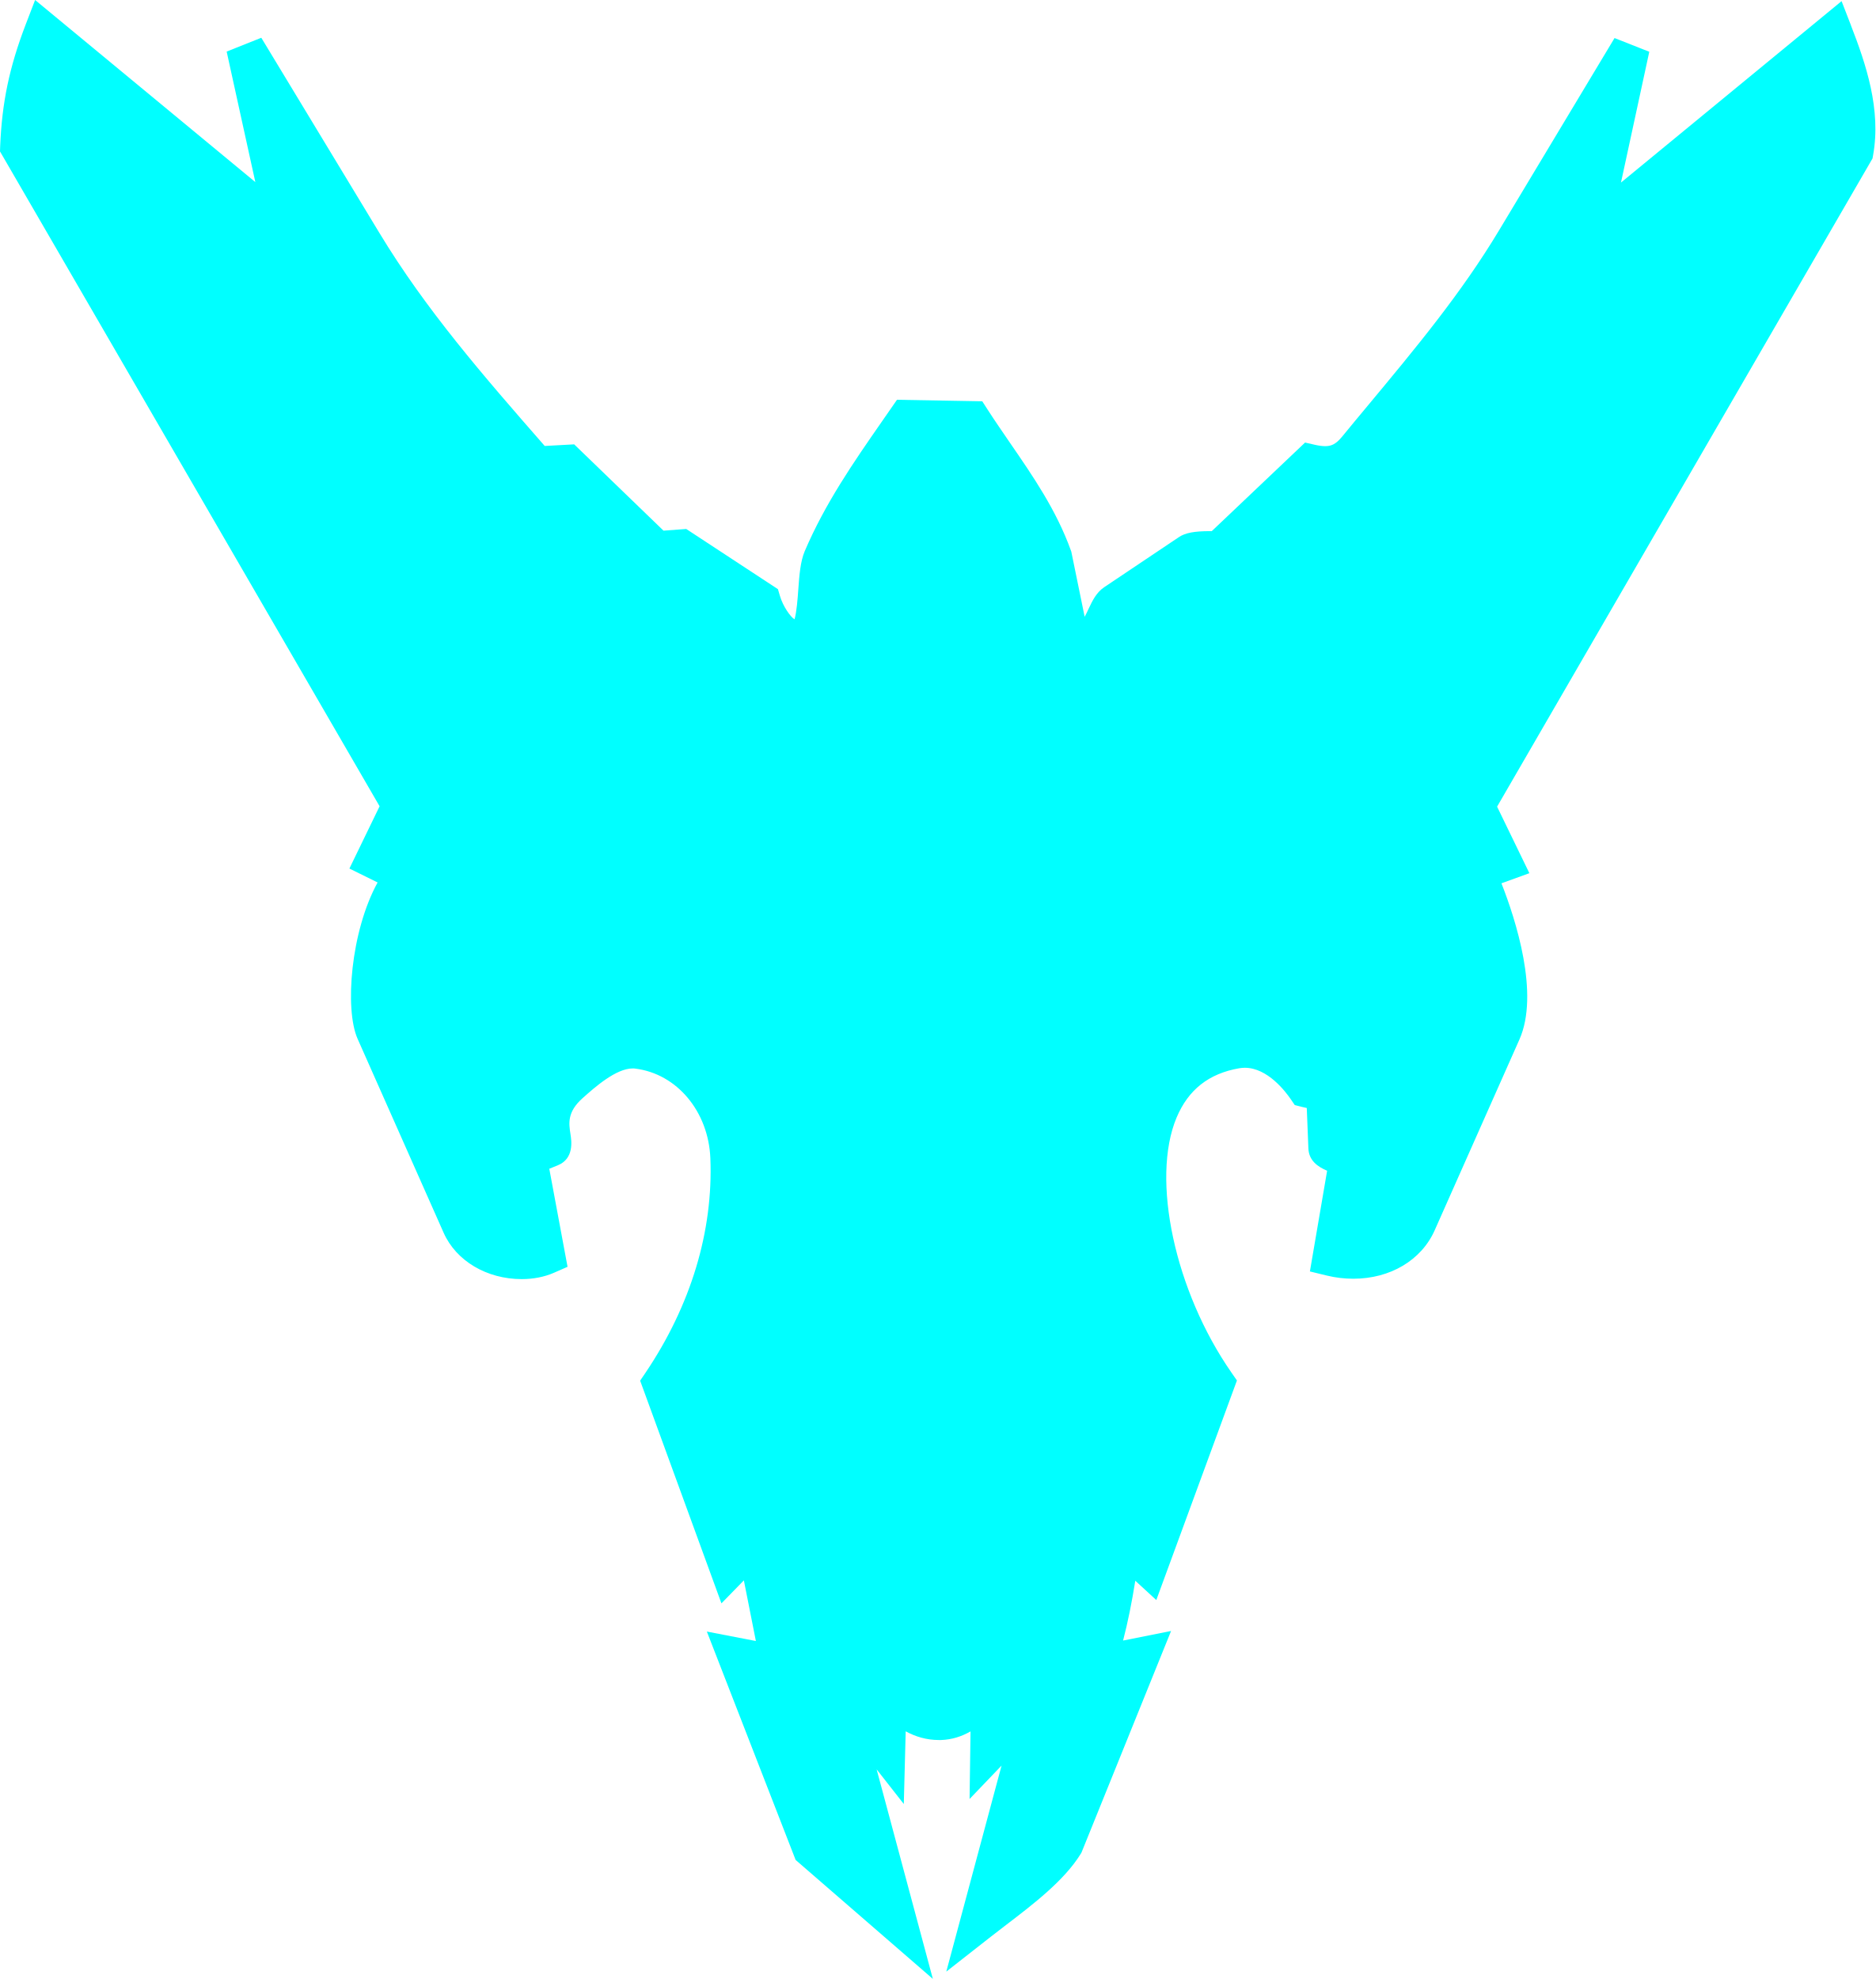
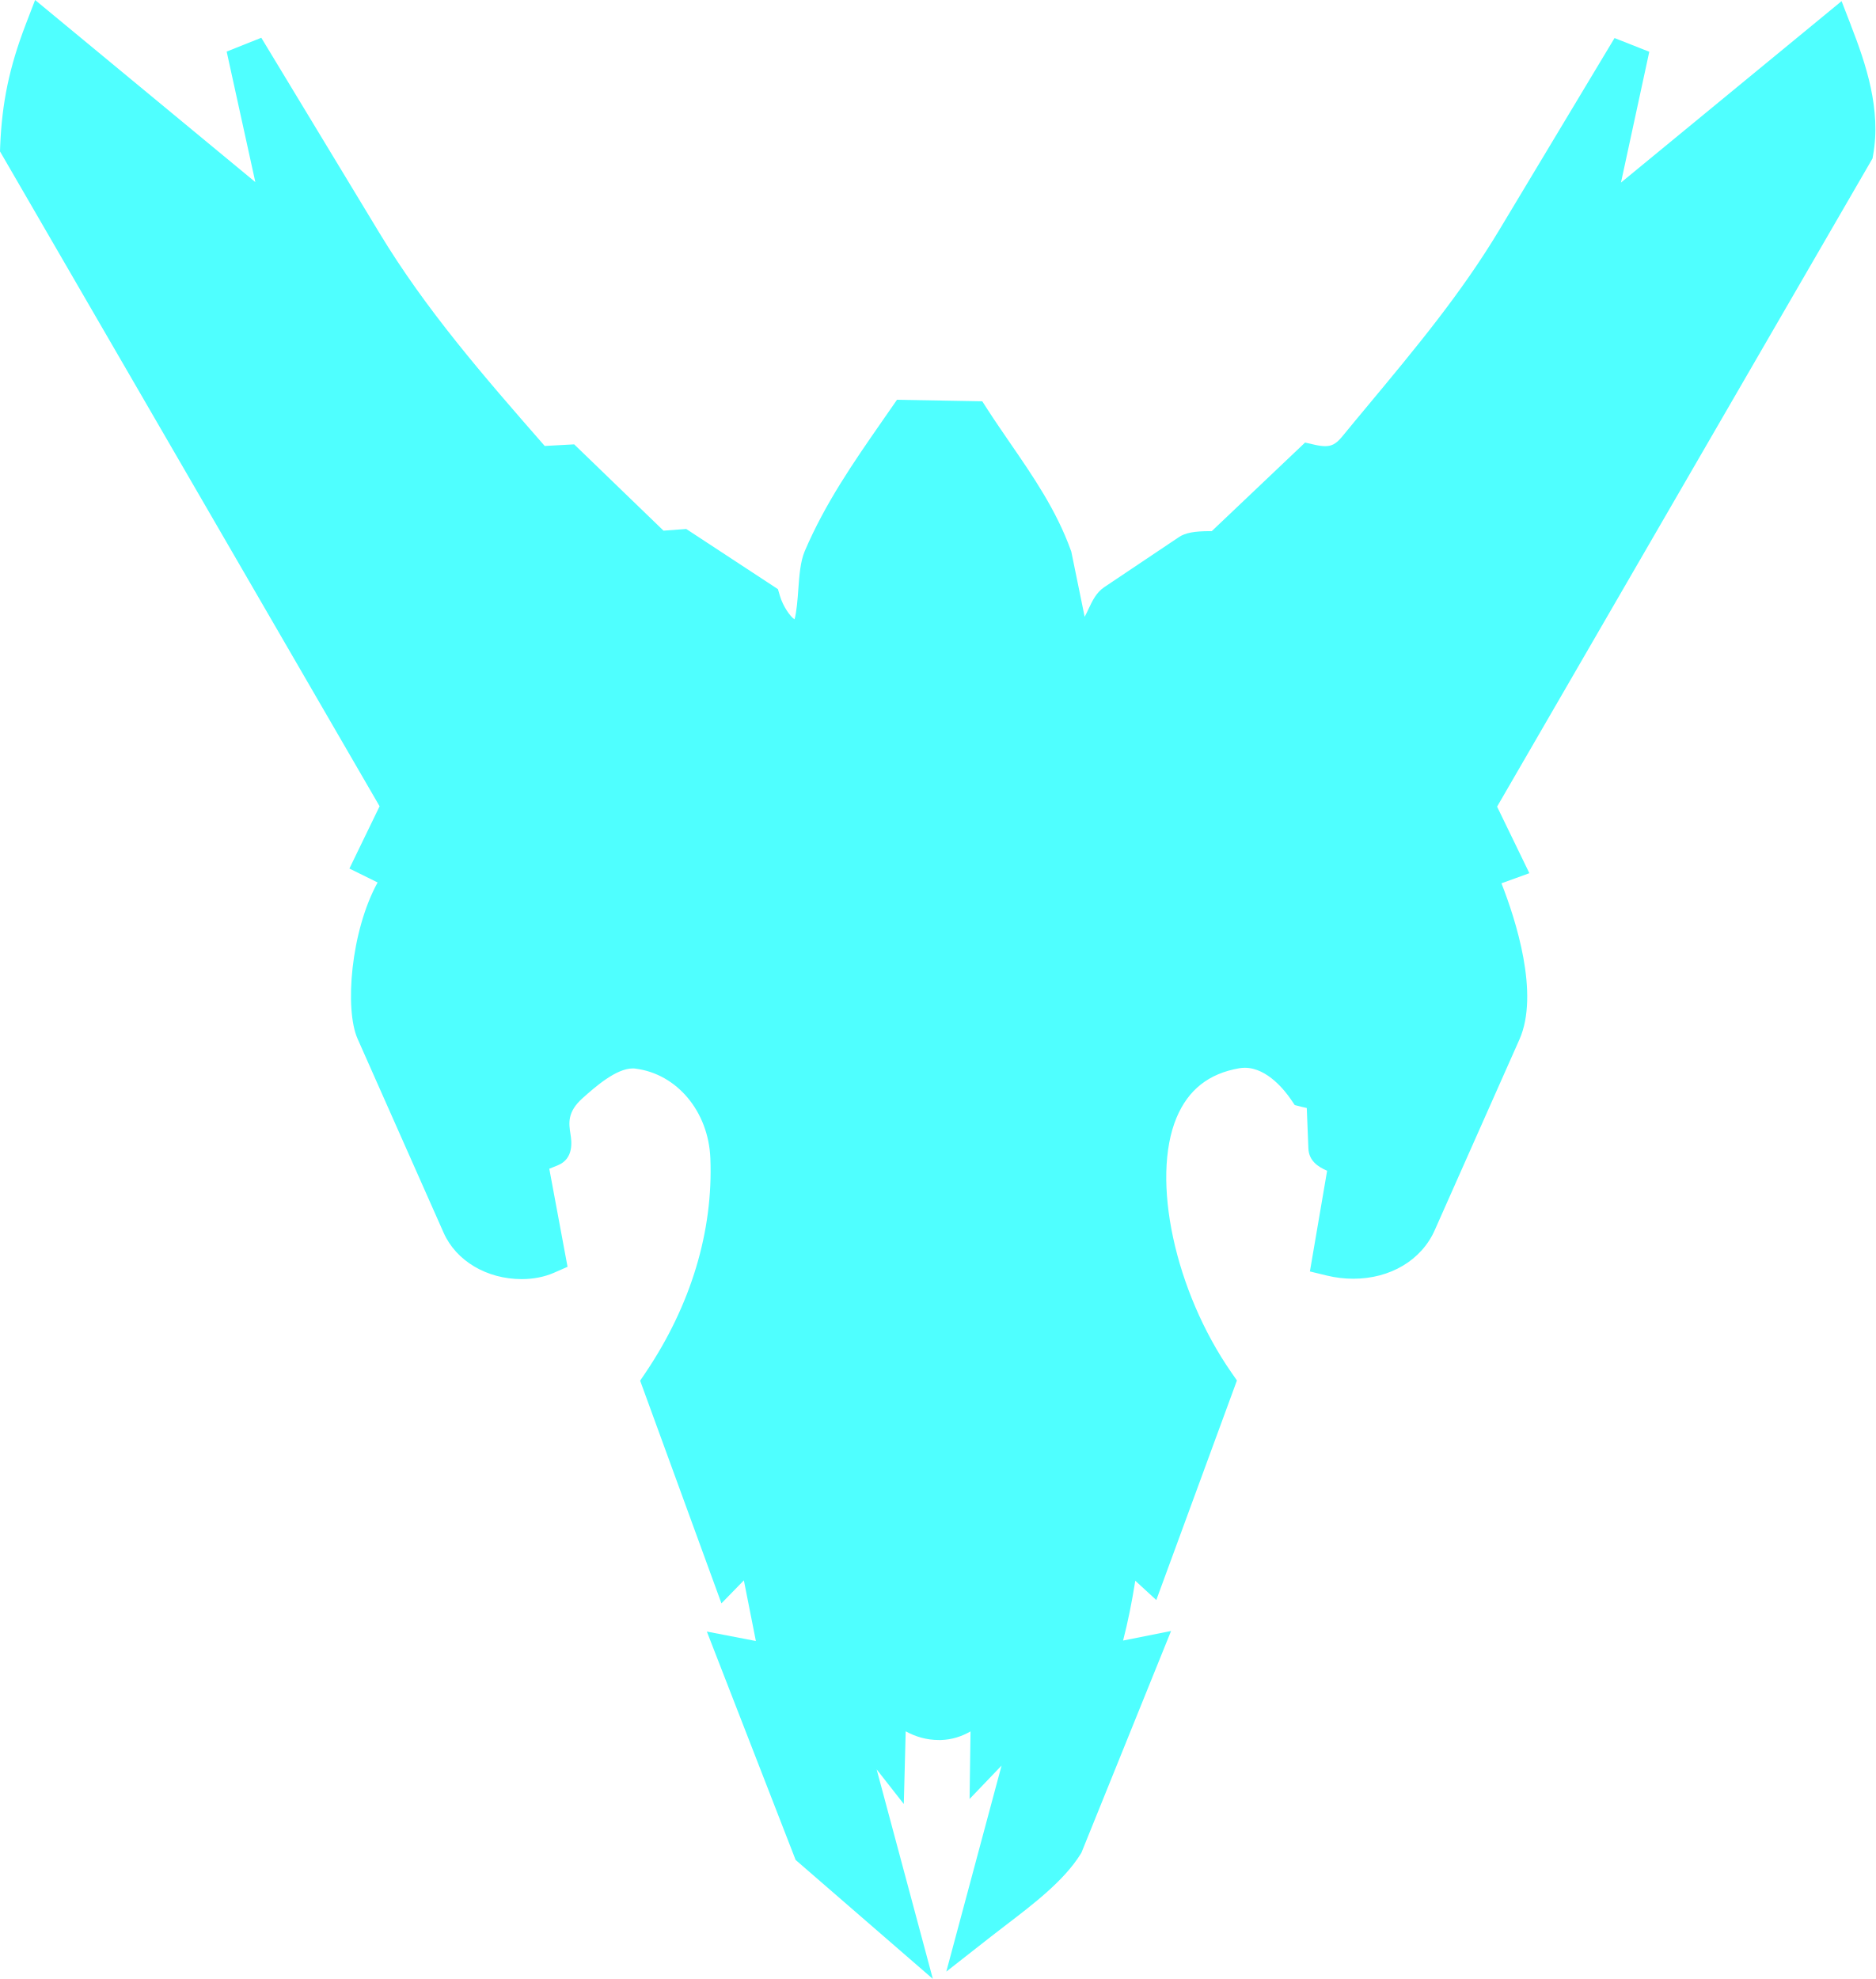
<svg xmlns="http://www.w3.org/2000/svg" id="Layer_2" data-name="Layer 2" viewBox="0 0 198.18 209.1">
  <defs>
    <style>
      .cls-1 {
        fill: aqua;
+         opacity: .69;
      }
    </style>
  </defs>
  <g id="Layer_1-2" data-name="Layer 1">
    <path class="cls-1" d="M195.59,2.7l-1-2.58-23.31,19.17,2.99-13.82-3.67-1.45-12.18,20.28c-4,6.67-8.82,12.46-13.92,18.59-.9,1.08-1.8,2.16-2.69,3.25-.69.84-1.18,1-1.8,1-.3,0-.66-.05-1.06-.14l-1.05-.24-9.86,9.36c-.06,0-.12,0-.18,0-1.67,0-2.62.18-3.29.63l-7.89,5.29c-.84.56-1.26,1.45-1.67,2.32-.1.22-.25.54-.4.81l-1.41-6.88-.05-.14c-1.53-4.25-4.02-7.86-6.43-11.36-.79-1.16-1.59-2.31-2.35-3.49l-.58-.9-9.01-.16-1.68,2.42c-2.9,4.18-5.9,8.5-8.07,13.58-.46,1.09-.57,2.54-.68,4.07-.06.89-.18,2.43-.4,3.13-.43-.27-1.21-1.36-1.54-2.48l-.21-.71-9.69-6.36-2.4.18-9.44-9.12-3.11.17-.02-.02c-6.45-7.38-12.54-14.36-17.47-22.52L27.61,3.99l-3.66,1.46,3.03,13.79L3.71,0l-1,2.6C.98,7.12.21,10.84.02,15.42l-.02.58,40.11,69.19-3.19,6.58,2.98,1.47c-2.84,5.16-3.5,13.38-2.12,16.51l9.1,20.51c1.32,2.97,4.56,4.89,8.25,4.89,1.22,0,2.39-.23,3.38-.66l1.46-.64-1.93-10.36.89-.36c1.75-.71,1.46-2.58,1.35-3.29-.18-1.15-.36-2.35,1.28-3.81,1.32-1.18,3.54-3.14,5.3-3.14.09,0,.19,0,.28.02,4.39.55,7.72,4.53,7.92,9.47.31,7.71-2.06,15.55-6.85,22.66l-.57.84,8.59,23.53,2.37-2.43,1.27,6.41-5.18-1,9.38,24.13,14.5,12.57-5.94-22.14,2.87,3.66.2-7.68c1.03.56,2.18.92,3.52.92h.21c1.17-.04,2.19-.38,3.12-.91l-.1,7.14,3.38-3.53-5.84,21.77,4.72-3.7c.5-.39,1.03-.79,1.57-1.21,2.88-2.2,6.15-4.69,7.9-7.51l.09-.15,9.47-23.42-5.07,1.01c.52-2.01.92-4.01,1.29-6.32l2.22,2.04,8.52-23.2-.59-.85c-5.97-8.59-8.51-20.42-5.79-26.92,1.24-2.95,3.4-4.66,6.63-5.22.19-.03.39-.05.58-.05,2.42,0,4.32,2.54,4.85,3.31l.43.63.74.19s.47.11.53.12l.17,4.27c.05,1.29.99,1.94,1.98,2.36l-1.82,10.64,1.81.44c.91.22,1.84.33,2.78.33,3.9,0,7.2-1.96,8.6-5.13l8.95-20.15c2.14-4.82-.39-12.66-1.9-16.5l2.95-1.07-3.41-7.03,39.67-68.49.06-.34c.87-4.83-.75-9.63-2.35-13.74Z" />
  </g>
</svg>
